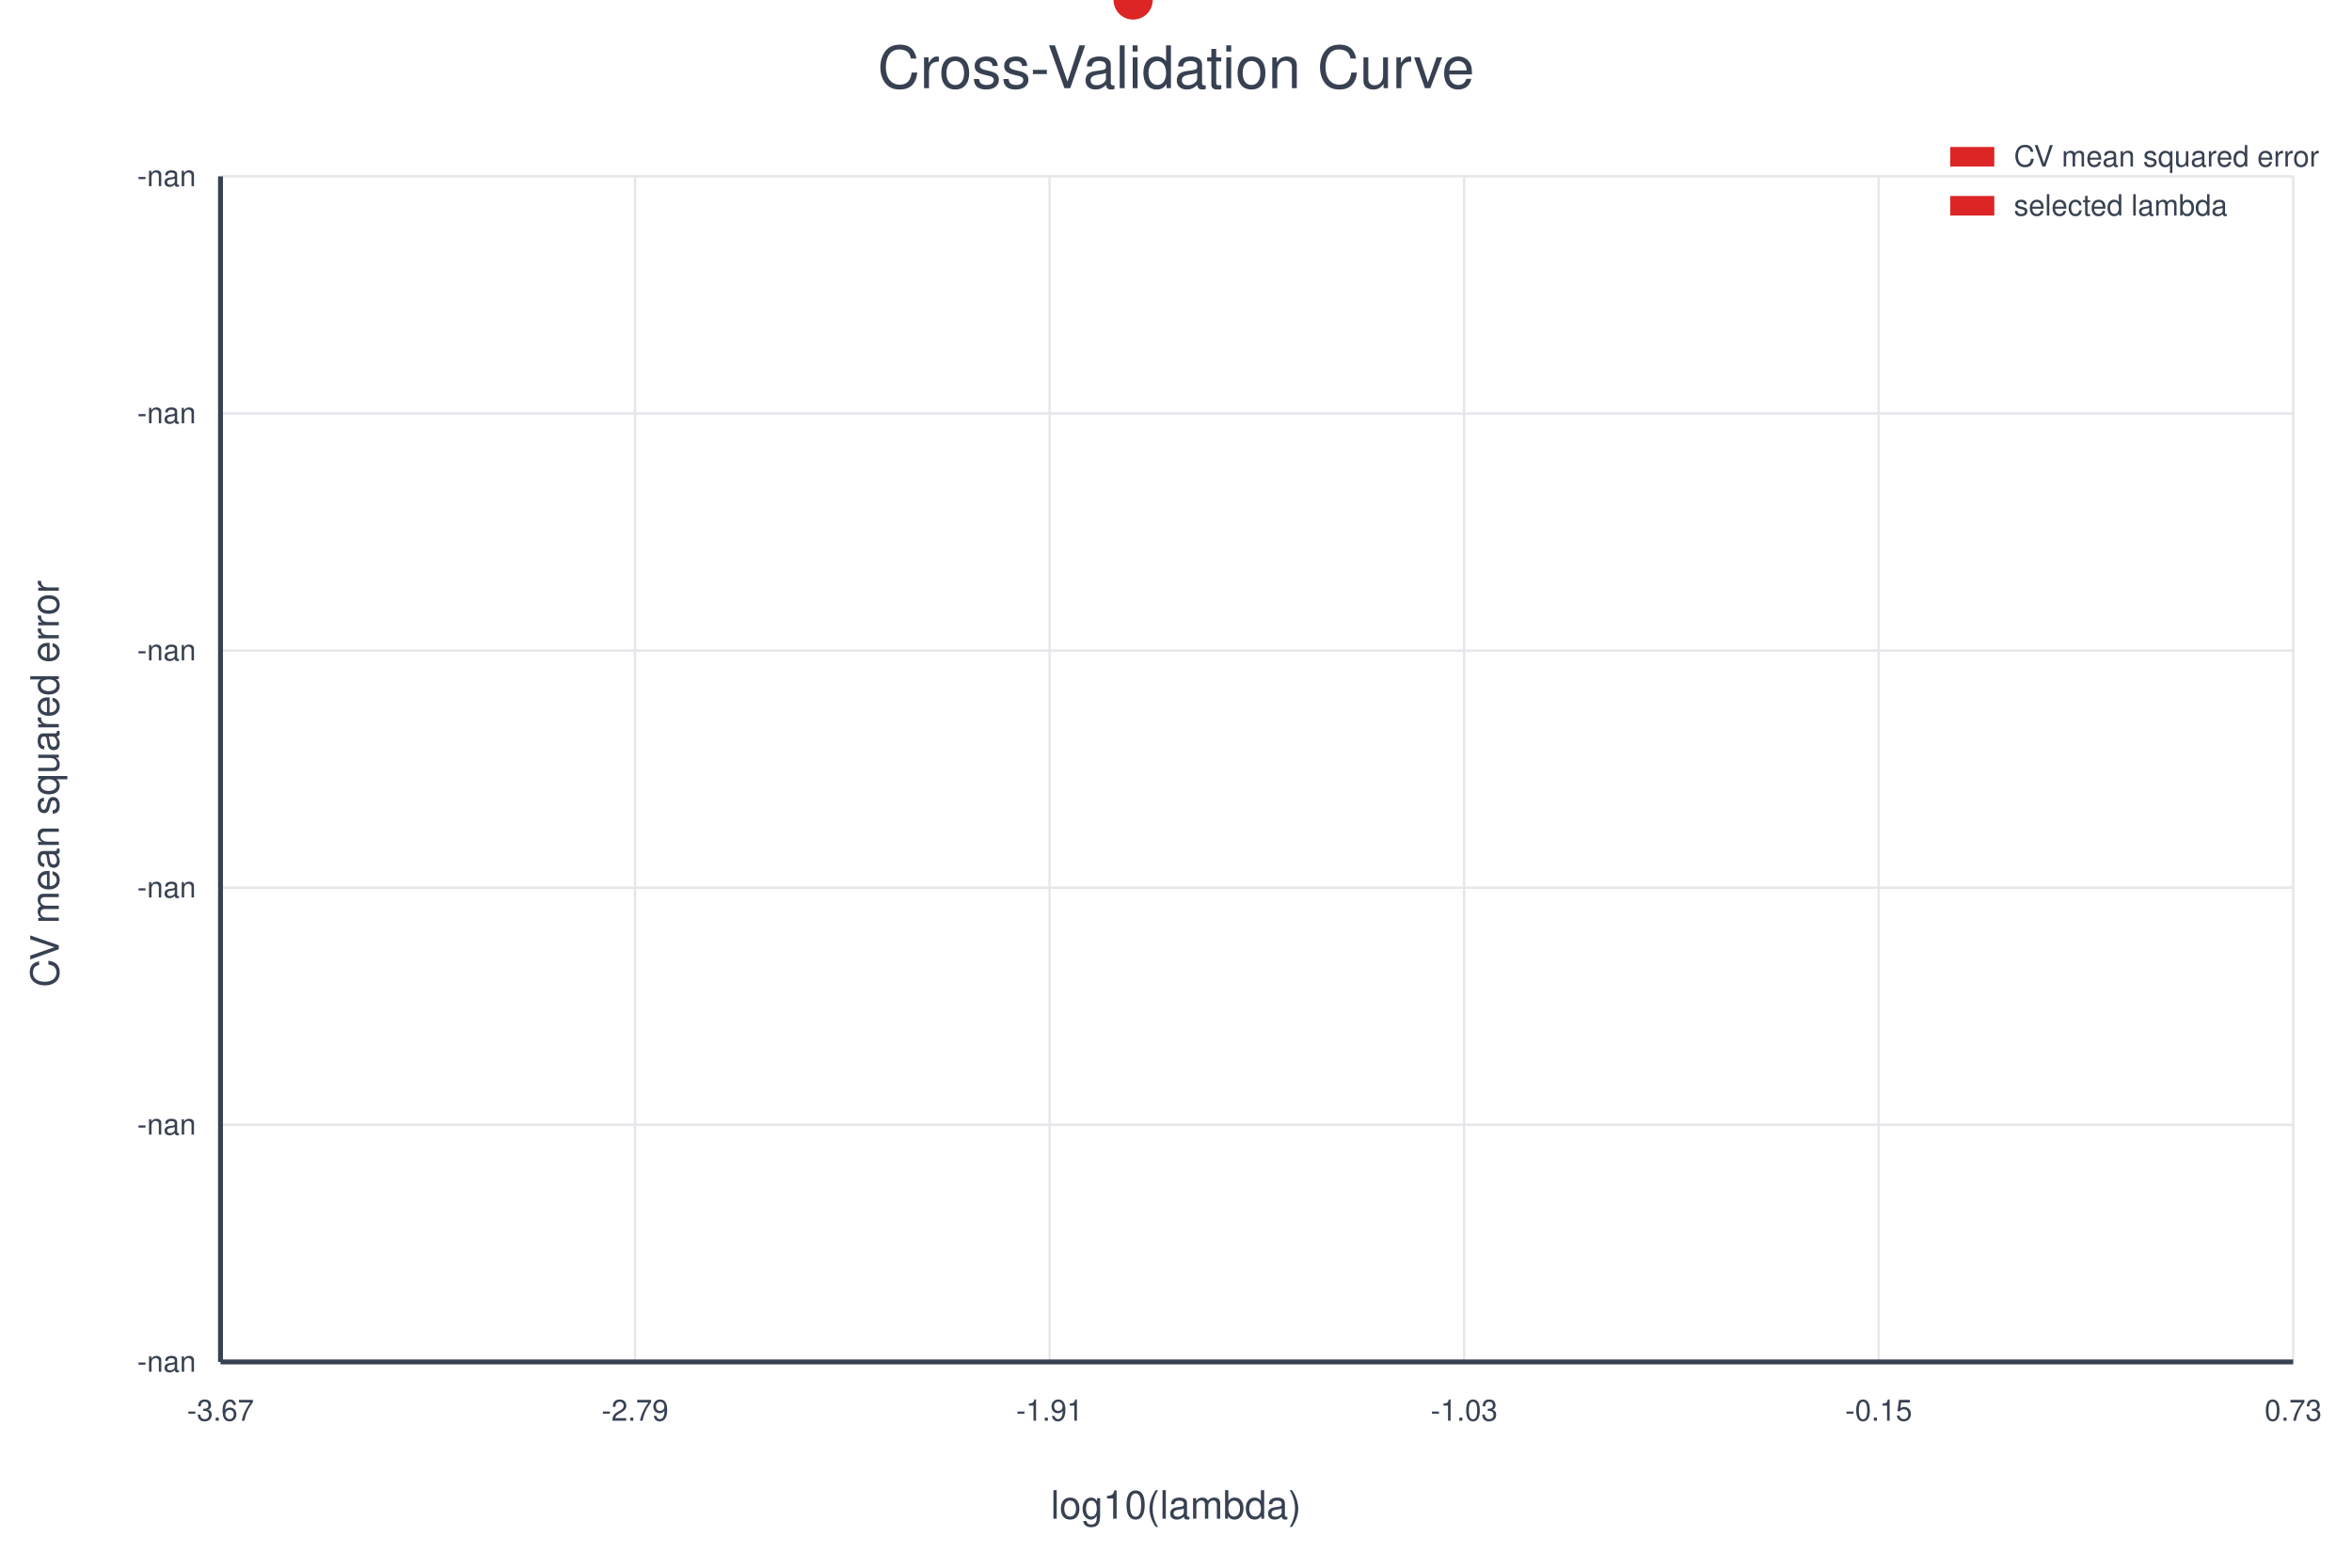
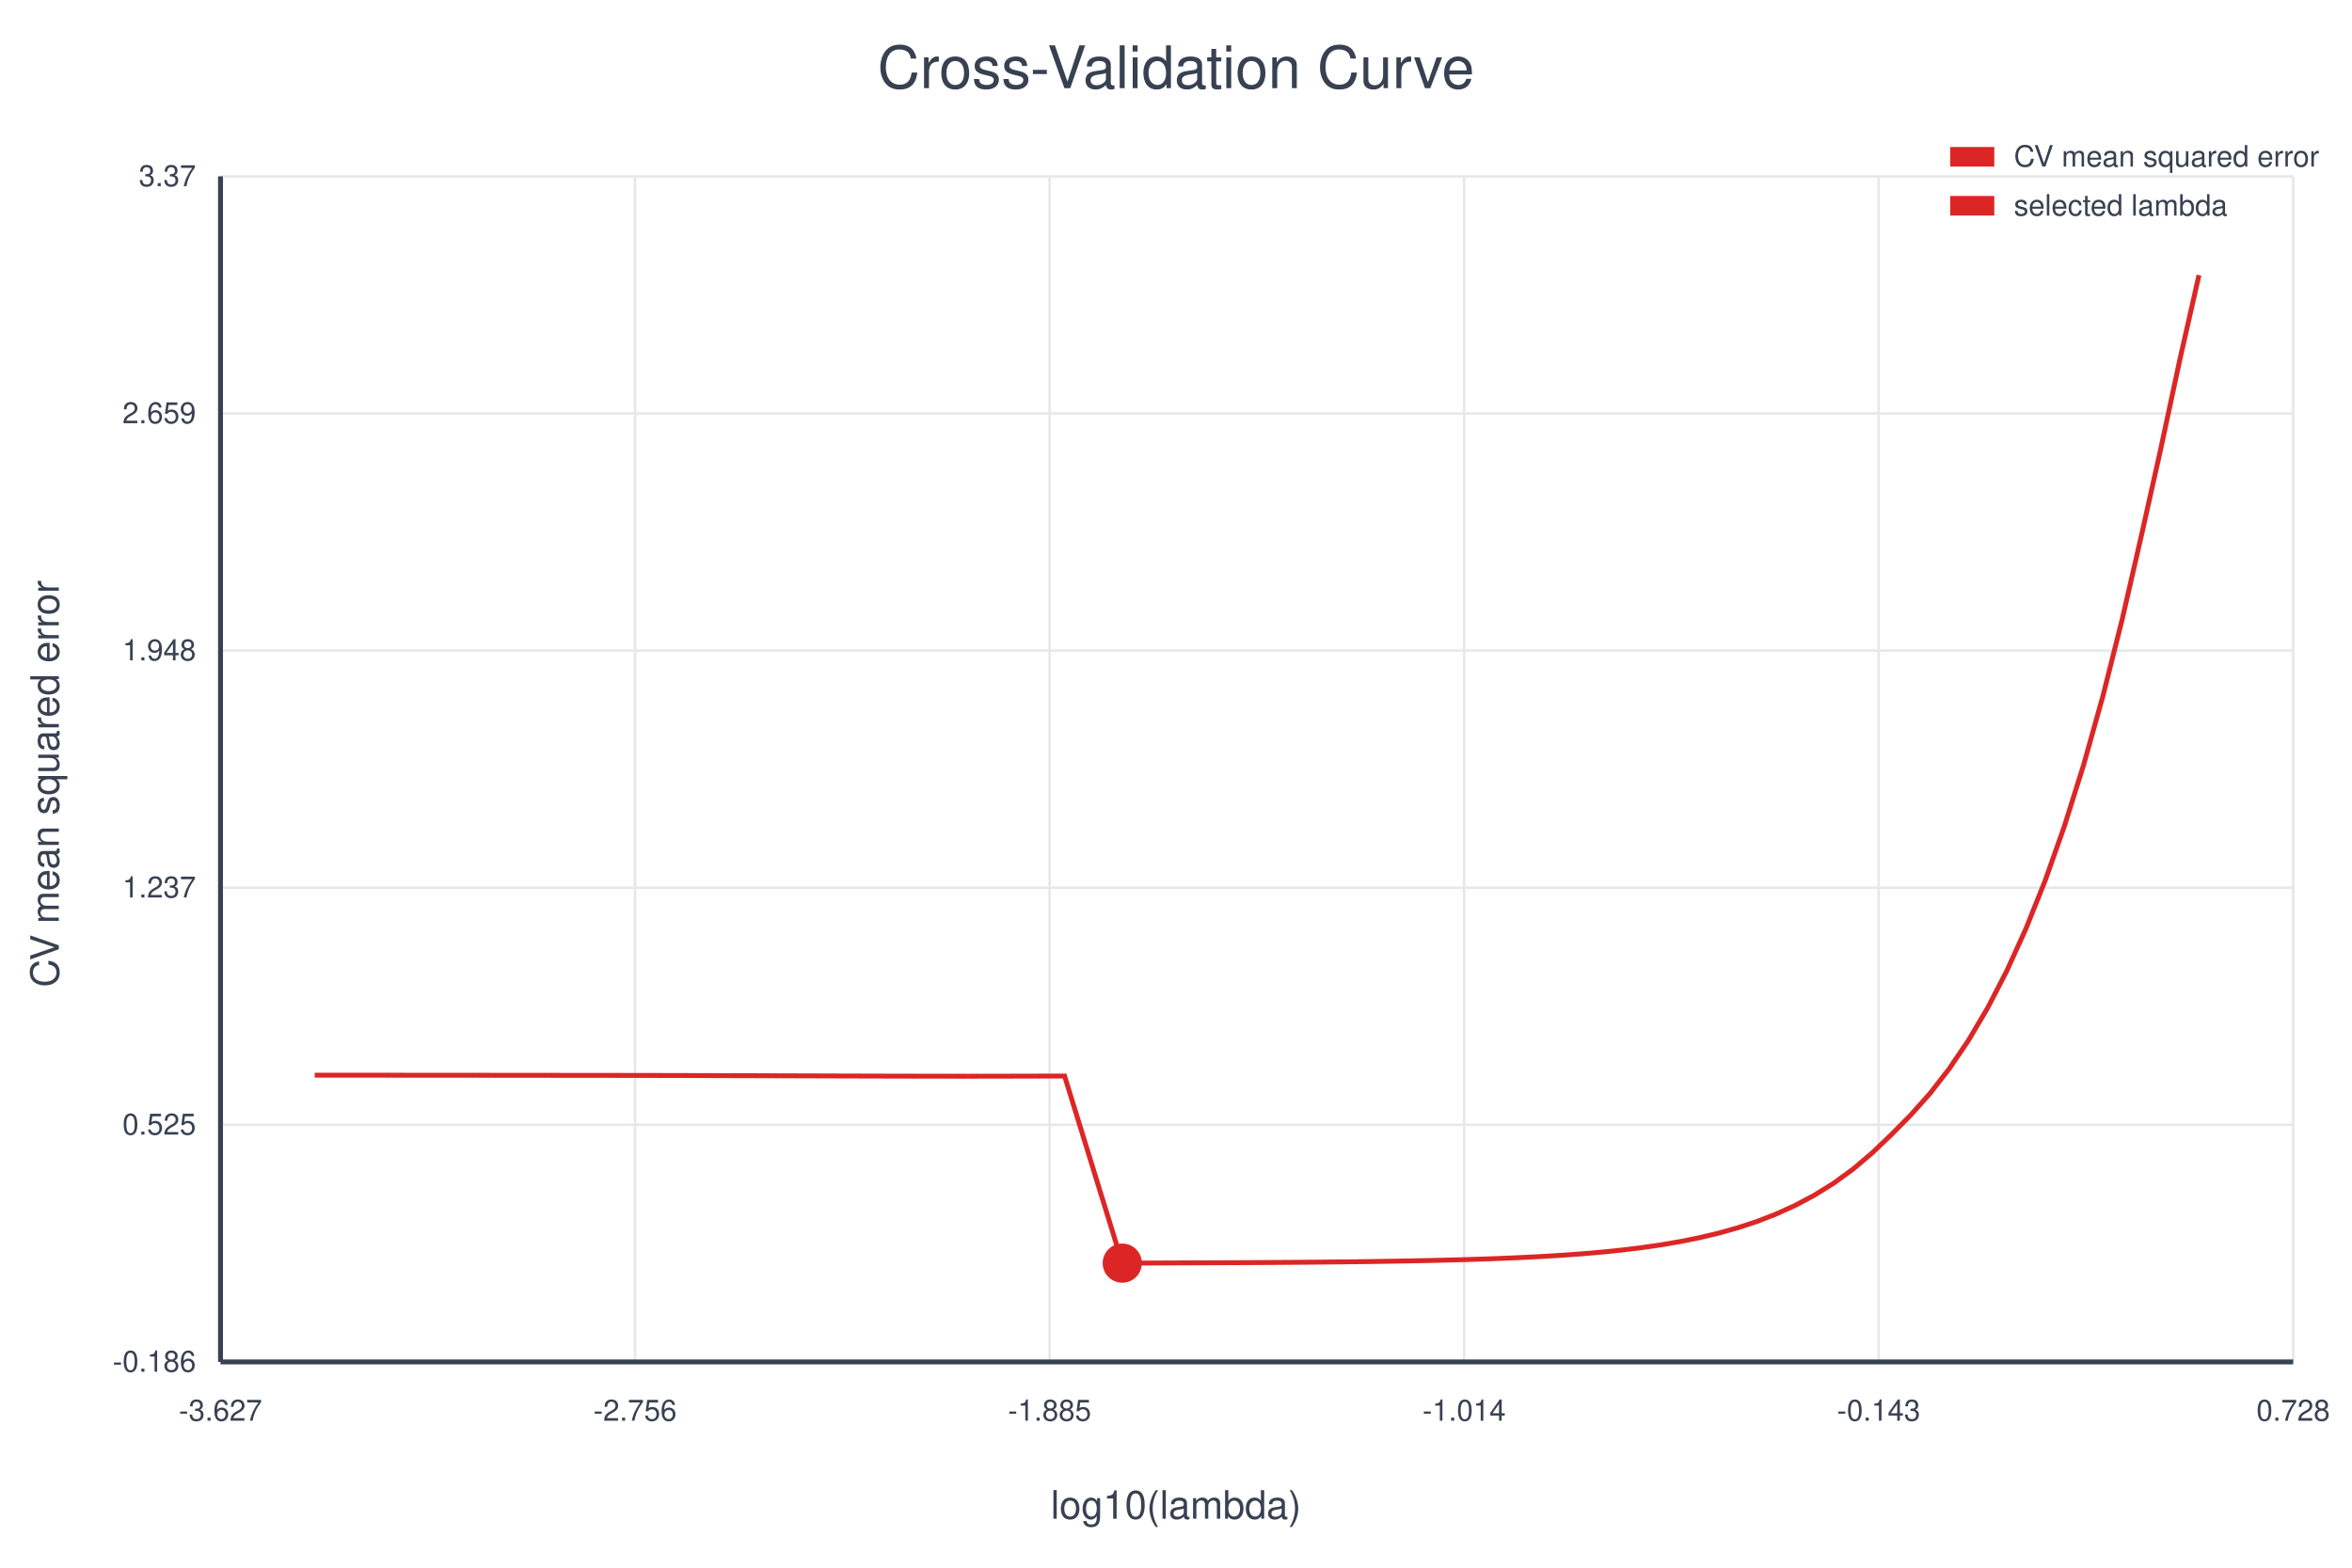
<svg xmlns="http://www.w3.org/2000/svg" width="960" height="640" viewBox="0 0 960 640">
  <rect width="100%" height="100%" fill="rgb(255,255,255)" />
  <style>text{font-family:Helvetica,Arial,sans-serif;fill:rgb(55,65,81);}</style>
  <line x1="90" y1="72" x2="90" y2="556" stroke="rgb(229,231,235)" stroke-width="1" />
  <line x1="90" y1="72" x2="936" y2="72" stroke="rgb(229,231,235)" stroke-width="1" />
  <line x1="259.2" y1="72" x2="259.2" y2="556" stroke="rgb(229,231,235)" stroke-width="1" />
  <line x1="90" y1="168.8" x2="936" y2="168.8" stroke="rgb(229,231,235)" stroke-width="1" />
  <line x1="428.4" y1="72" x2="428.4" y2="556" stroke="rgb(229,231,235)" stroke-width="1" />
  <line x1="90" y1="265.6" x2="936" y2="265.6" stroke="rgb(229,231,235)" stroke-width="1" />
  <line x1="597.6" y1="72" x2="597.6" y2="556" stroke="rgb(229,231,235)" stroke-width="1" />
  <line x1="90" y1="362.4" x2="936" y2="362.4" stroke="rgb(229,231,235)" stroke-width="1" />
  <line x1="766.8" y1="72" x2="766.8" y2="556" stroke="rgb(229,231,235)" stroke-width="1" />
  <line x1="90" y1="459.2" x2="936" y2="459.2" stroke="rgb(229,231,235)" stroke-width="1" />
  <line x1="936" y1="72" x2="936" y2="556" stroke="rgb(229,231,235)" stroke-width="1" />
  <line x1="90" y1="556" x2="936" y2="556" stroke="rgb(229,231,235)" stroke-width="1" />
  <line x1="90" y1="556" x2="936" y2="556" stroke="rgb(55,65,81)" stroke-width="2" />
  <line x1="90" y1="72" x2="90" y2="556" stroke="rgb(55,65,81)" stroke-width="2" />
-   <text x="90" y="580" font-size="12" text-anchor="middle">-3.67</text>
-   <text x="80" y="560" font-size="12" text-anchor="end">-nan</text>
-   <text x="259.2" y="580" font-size="12" text-anchor="middle">-2.79</text>
-   <text x="80" y="463.2" font-size="12" text-anchor="end">-nan</text>
-   <text x="428.4" y="580" font-size="12" text-anchor="middle">-1.91</text>
-   <text x="80" y="366.4" font-size="12" text-anchor="end">-nan</text>
-   <text x="597.6" y="580" font-size="12" text-anchor="middle">-1.03</text>
-   <text x="80" y="269.6" font-size="12" text-anchor="end">-nan</text>
-   <text x="766.8" y="580" font-size="12" text-anchor="middle">-0.15</text>
-   <text x="80" y="172.8" font-size="12" text-anchor="end">-nan</text>
-   <text x="936" y="580" font-size="12" text-anchor="middle">0.73</text>
-   <text x="80" y="76" font-size="12" text-anchor="end">-nan</text>
+   <text x="90" y="580" font-size="12" text-anchor="middle">-3.627</text>
+   <text x="80" y="560" font-size="12" text-anchor="end">-0.186</text>
+   <text x="259.2" y="580" font-size="12" text-anchor="middle">-2.756</text>
+   <text x="80" y="463.2" font-size="12" text-anchor="end">0.525</text>
+   <text x="428.4" y="580" font-size="12" text-anchor="middle">-1.885</text>
+   <text x="80" y="366.4" font-size="12" text-anchor="end">1.237</text>
+   <text x="597.6" y="580" font-size="12" text-anchor="middle">-1.014</text>
+   <text x="80" y="269.6" font-size="12" text-anchor="end">1.948</text>
+   <text x="766.8" y="580" font-size="12" text-anchor="middle">-0.143</text>
+   <text x="80" y="172.8" font-size="12" text-anchor="end">2.659</text>
+   <text x="936" y="580" font-size="12" text-anchor="middle">0.728</text>
+   <text x="80" y="76" font-size="12" text-anchor="end">3.37</text>
  <text x="480" y="36" font-size="24" text-anchor="middle">Cross-Validation Curve</text>
  <text x="480" y="620" font-size="16" text-anchor="middle">log10(lambda)</text>
  <text x="24" y="320" font-size="16" text-anchor="middle" transform="rotate(-90 24 320)">CV mean squared error</text>
-   <polyline fill="none" stroke="rgb(220,38,38)" stroke-width="2" points="897.545,-nan 889.777,-nan 882.008,-nan 874.24,-nan 866.471,-nan 858.702,-nan 850.934,-nan 843.165,-nan 835.397,-nan 827.628,-nan 819.86,-nan 812.091,-nan 804.322,-nan 796.554,-nan 788.785,-nan 781.017,-nan 773.248,-nan 765.479,-nan 757.711,-nan 749.942,-nan 742.174,-nan 734.405,-nan 726.636,-nan 718.868,-nan 711.099,-nan 703.331,-nan 695.562,-nan 687.793,-nan 680.025,-nan 672.256,-nan 664.488,-nan 656.719,-nan 648.95,-nan 641.182,-nan 633.413,-nan 625.645,-nan 617.876,-nan 610.107,-nan 602.339,-nan 594.57,-nan 586.802,-nan 579.033,-nan 571.264,-nan 563.496,-nan 555.727,-nan 547.959,-nan 540.19,-nan 532.421,-nan 524.653,-nan 516.884,-nan 509.116,-nan 501.347,-nan 493.579,-nan 485.81,-nan 478.041,-nan 470.273,-nan 462.504,-nan 454.736,-nan 446.967,-nan 439.198,-nan 431.43,-nan 423.661,-nan 415.893,-nan 408.124,-nan 400.355,-nan 392.587,-nan 384.818,-nan 377.05,-nan 369.281,-nan 361.512,-nan 353.744,-nan 345.975,-nan 338.207,-nan 330.438,-nan 322.669,-nan 314.901,-nan 307.132,-nan 299.364,-nan 291.595,-nan 283.826,-nan 276.058,-nan 268.289,-nan 260.521,-nan 252.752,-nan 244.983,-nan 237.215,-nan 229.446,-nan 221.678,-nan 213.909,-nan 206.14,-nan 198.372,-nan 190.603,-nan 182.835,-nan 175.066,-nan 167.298,-nan 159.529,-nan 151.76,-nan 143.992,-nan 136.223,-nan 128.455,-nan " />
-   <circle cx="462.504" cy="-nan" r="8" fill="rgb(220,38,38)" />
+   <polyline fill="none" stroke="rgb(220,38,38)" stroke-width="2" points="897.545,112.333 889.698,146.975 881.85,183.658 874.002,218.802 866.154,253.025 858.306,284.251 850.458,312.264 842.61,337.269 834.763,359.482 826.915,379.126 819.067,396.423 811.219,411.593 803.371,424.846 795.523,436.403 787.675,446.501 779.827,455.256 771.98,463.2 764.132,470.699 756.284,477.34 748.436,483.039 740.588,487.92 732.74,492.091 724.892,495.65 717.045,498.682 709.197,501.261 701.349,503.452 693.501,505.311 685.653,506.887 677.805,508.223 669.957,509.353 662.109,510.31 654.262,511.119 646.414,511.803 638.566,512.382 630.718,512.872 622.87,513.287 615.022,513.638 607.174,513.937 599.327,514.19 591.479,514.406 583.631,514.591 575.783,514.751 567.935,514.889 560.087,515.009 552.239,515.112 544.391,515.195 536.544,515.268 528.696,515.332 520.848,515.387 513,515.434 505.152,515.474 497.304,515.509 489.456,515.539 481.609,515.572 473.761,515.606 465.913,515.638 458.065,515.667 434.521,439.286 410.978,439.34 395.282,439.363 379.586,439.346 363.891,439.318 348.195,439.276 332.499,439.228 316.803,439.18 301.108,439.134 285.412,439.091 269.716,439.055 254.02,439.029 238.325,439.014 222.629,438.998 206.933,438.984 191.237,438.971 175.542,438.959 159.846,438.949 144.15,438.94 128.455,438.932 " />
+   <circle cx="458.065" cy="515.667" r="8" fill="rgb(220,38,38)" />
  <rect x="796" y="60" width="18" height="8" fill="rgb(220,38,38)" />
  <text x="822" y="68" font-size="12">CV mean squared error</text>
  <rect x="796" y="80" width="18" height="8" fill="rgb(220,38,38)" />
  <text x="822" y="88" font-size="12">selected lambda</text>
</svg>
